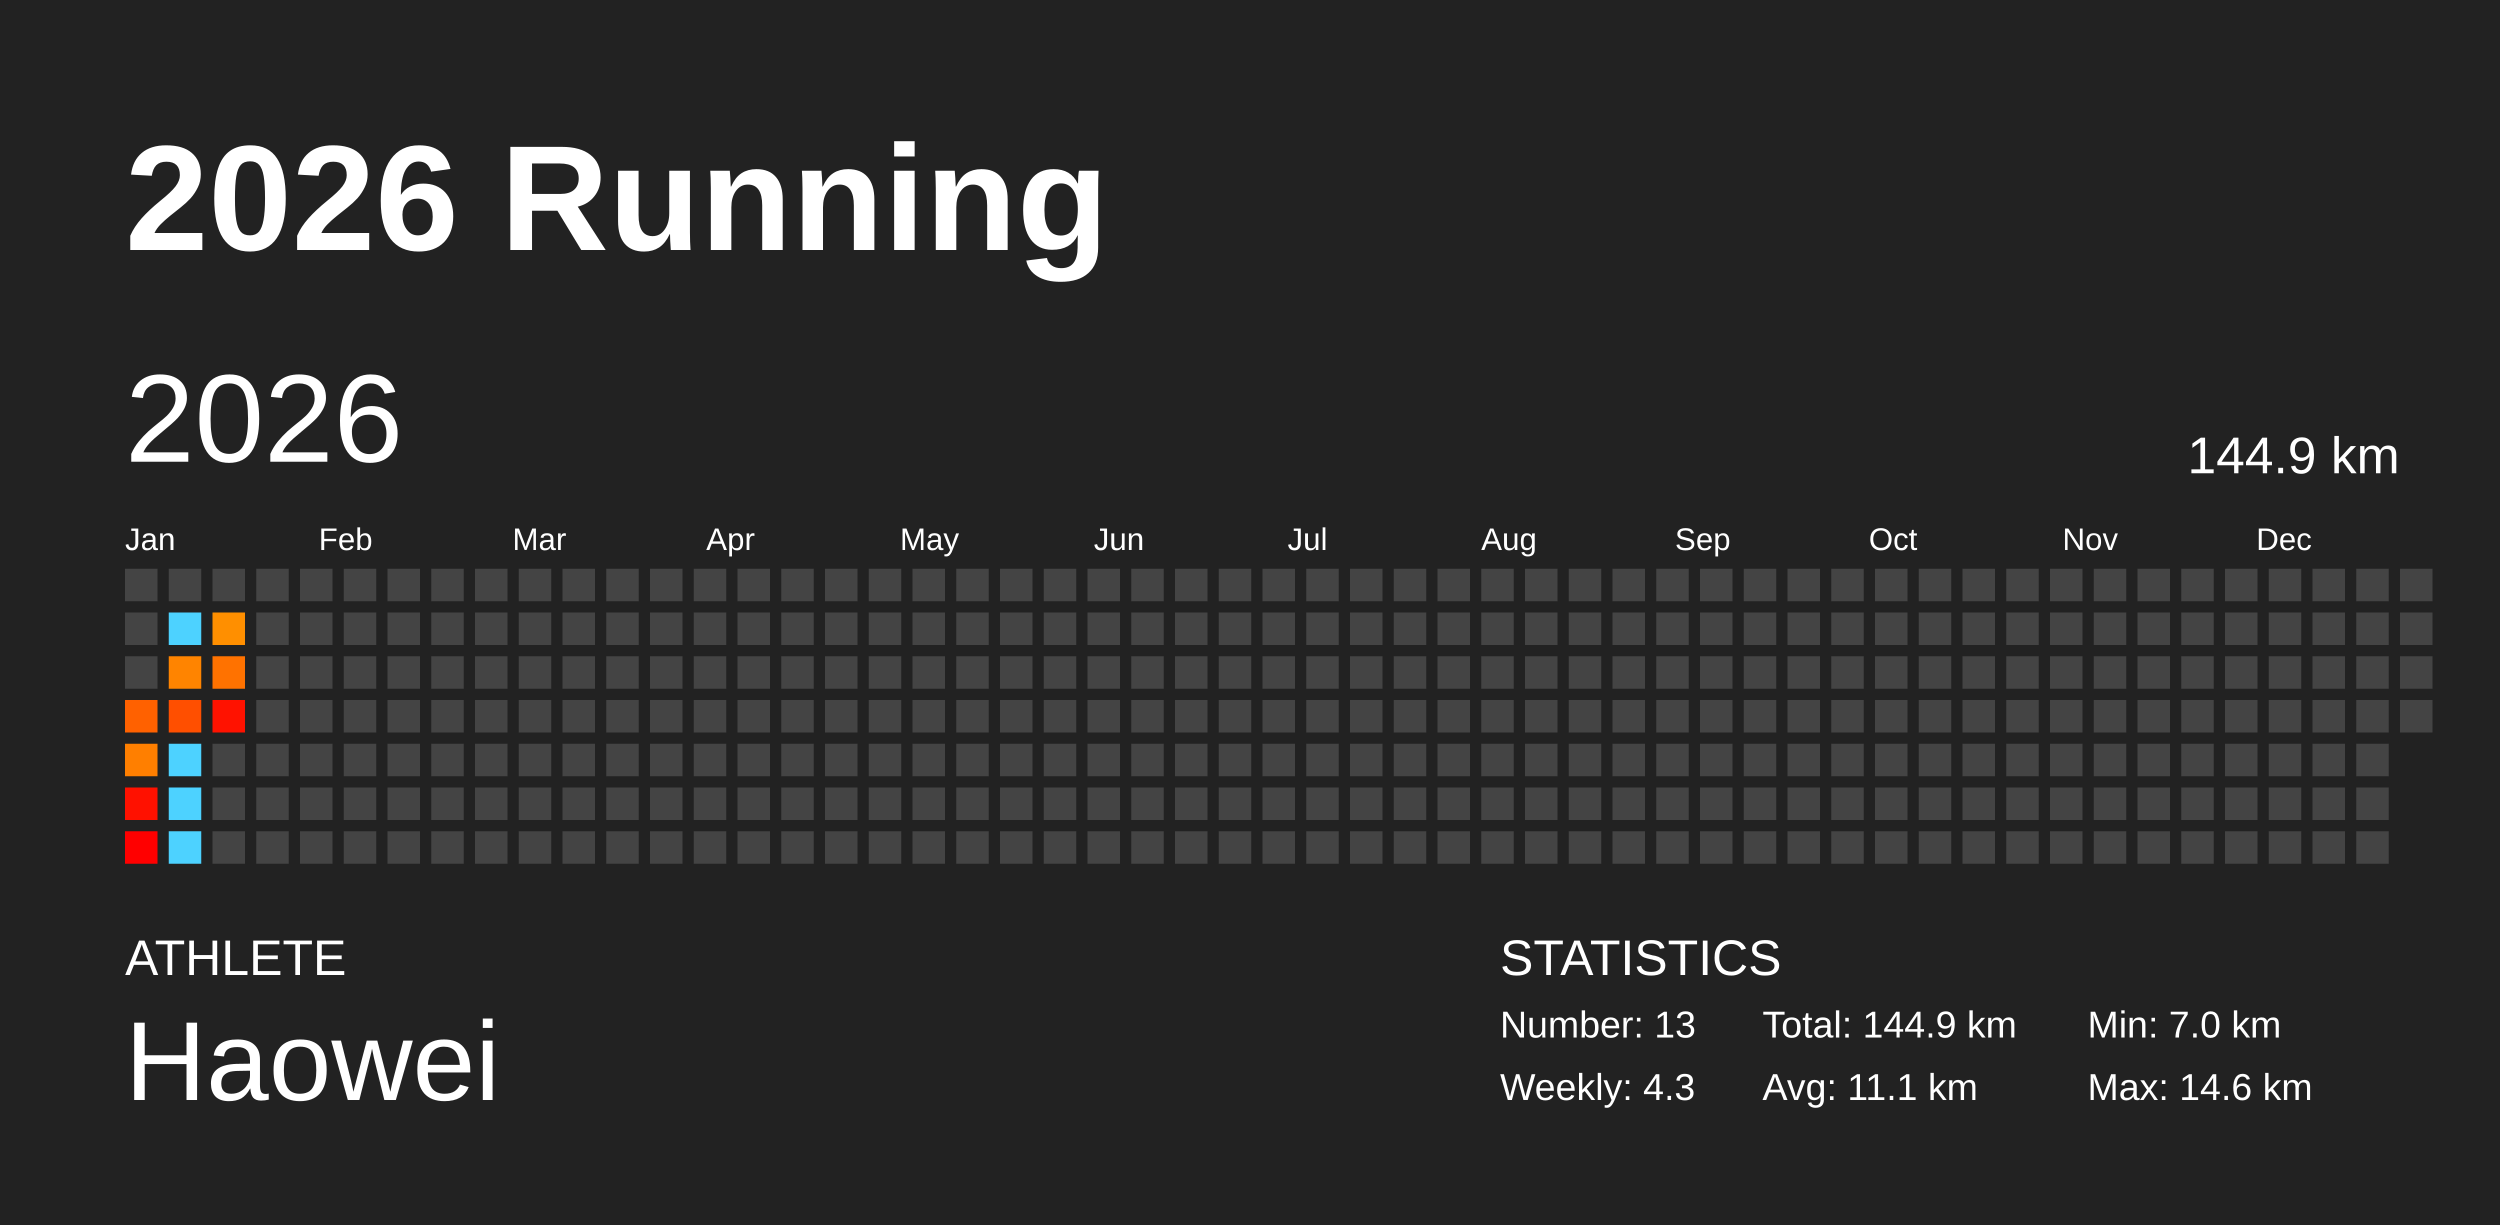
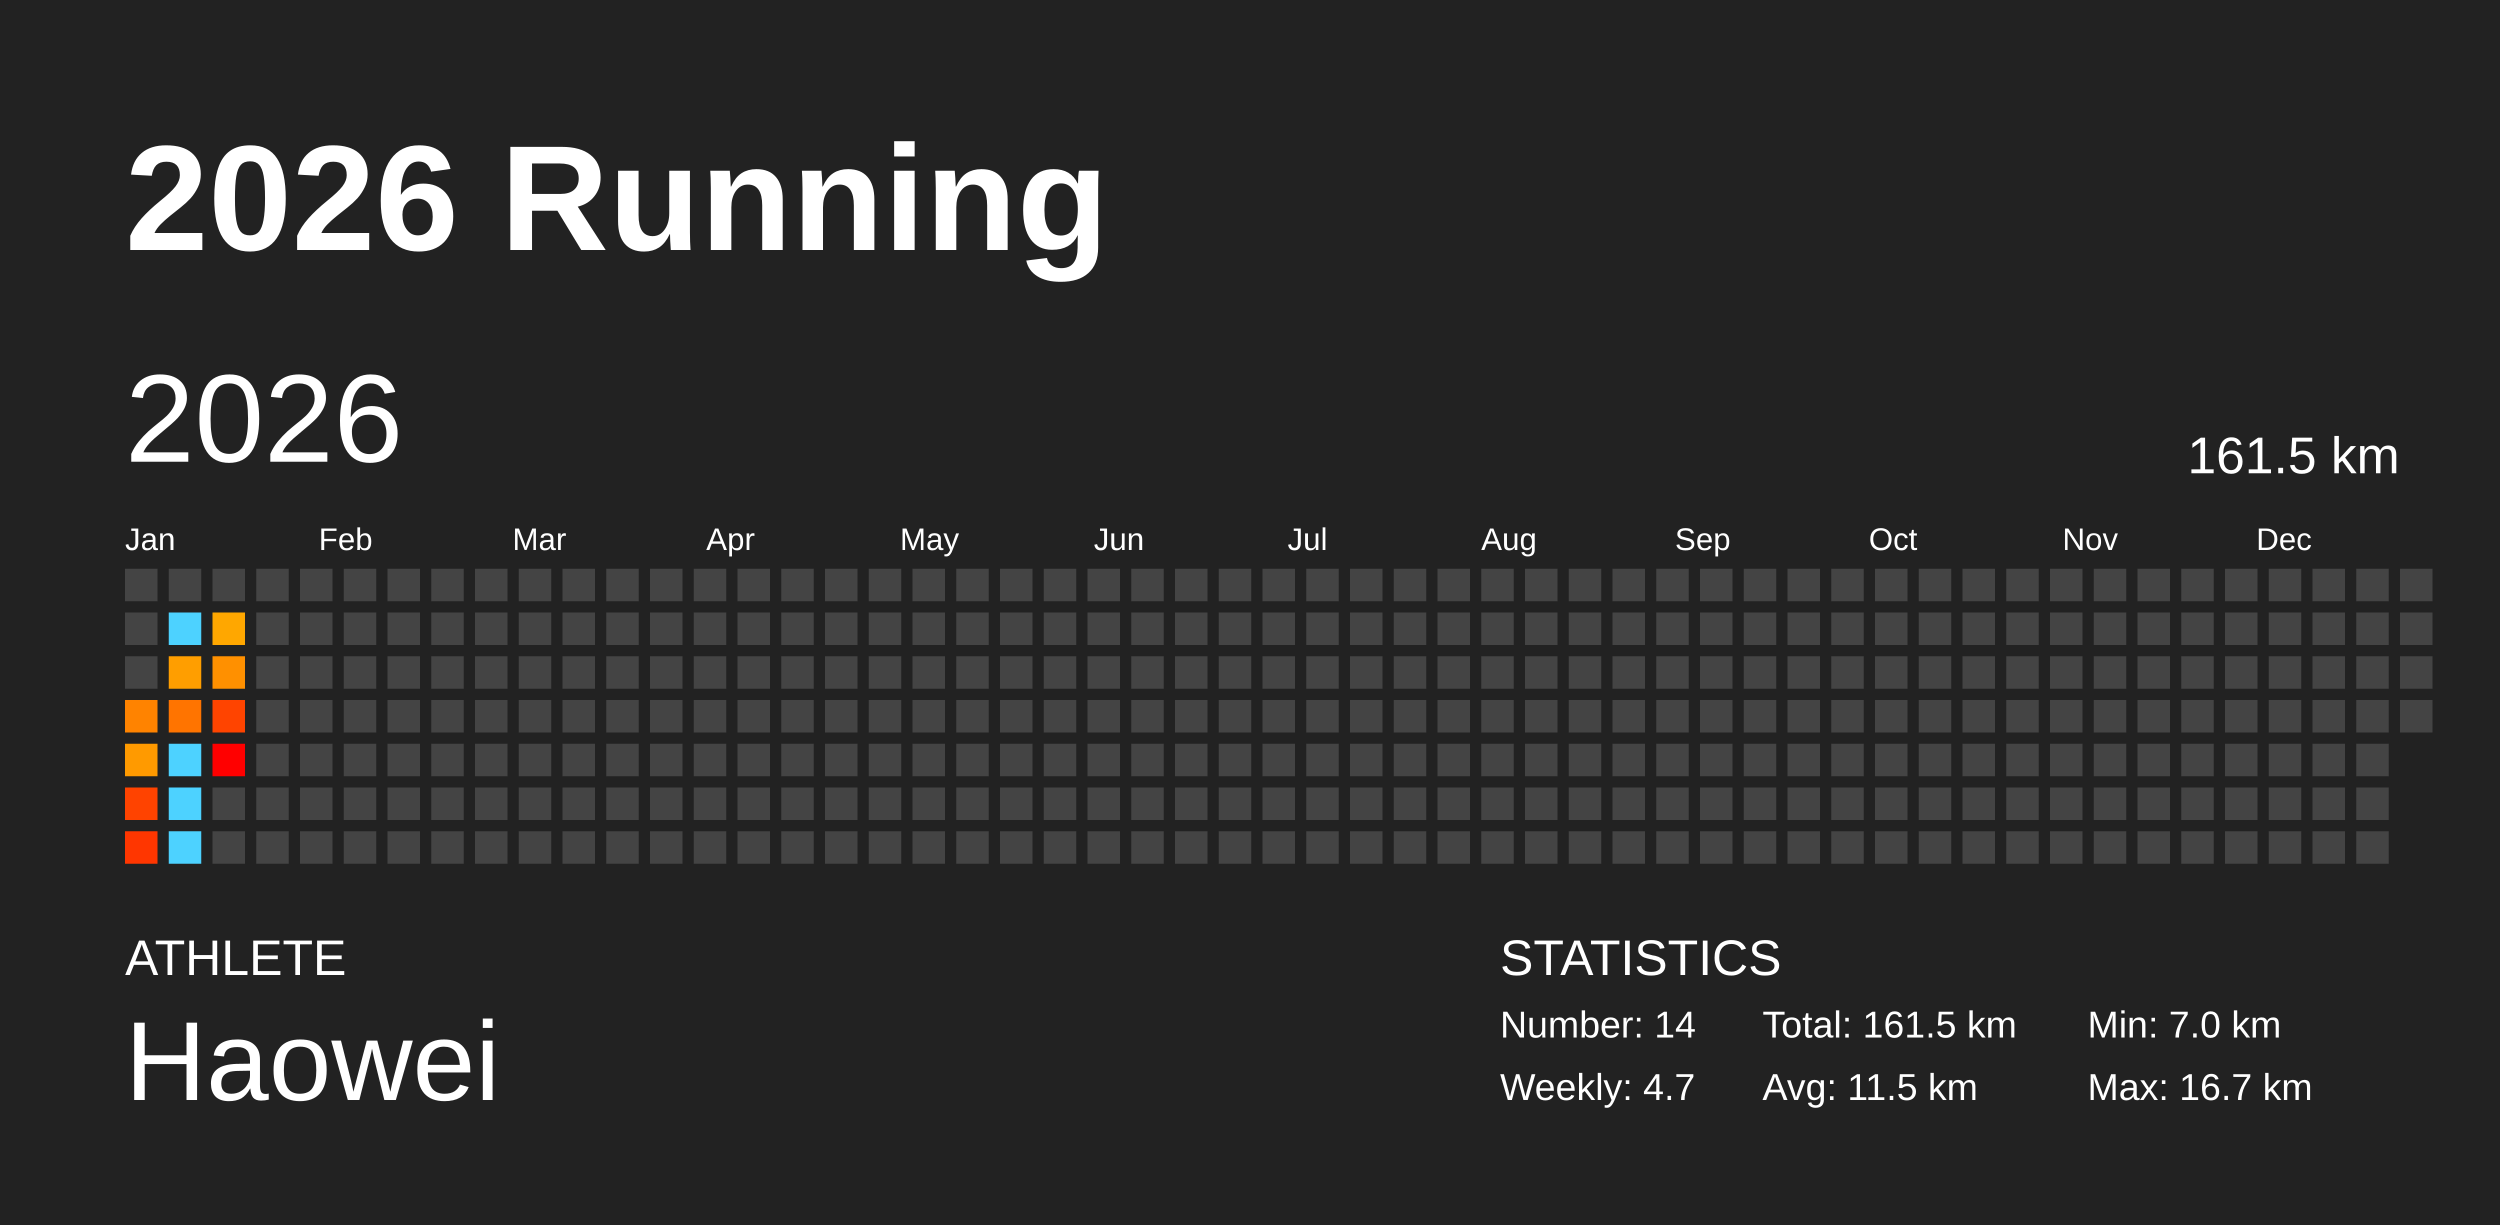
<svg xmlns="http://www.w3.org/2000/svg" baseProfile="full" height="98mm" version="1.1" viewBox="0,0,200,98" width="200mm">
  <defs />
  <rect fill="#222222" height="98" width="200" x="0" y="0" />
  <text fill="#FFFFFF" style="font-size:12px; font-family:Arial; font-weight:bold;" x="10" y="20">2026 Running</text>
  <text fill="#FFFFFF" style="font-size:4px; font-family:Arial" x="10" y="78">ATHLETE</text>
  <text fill="#FFFFFF" style="font-size:9px; font-family:Arial" x="10" y="88">Haowei</text>
  <text fill="#FFFFFF" style="font-size:4px; font-family:Arial" x="120" y="78">STATISTICS</text>
-   <text fill="#FFFFFF" style="font-size:3px; font-family:Arial" x="120" y="83">Number: 13</text>
-   <text fill="#FFFFFF" style="font-size:3px; font-family:Arial" x="120" y="88">Weekly: 4.3</text>
-   <text fill="#FFFFFF" style="font-size:3px; font-family:Arial" x="141" y="83">Total: 144.9 km</text>
-   <text fill="#FFFFFF" style="font-size:3px; font-family:Arial" x="141" y="88">Avg: 11.1 km</text>
+   <text fill="#FFFFFF" style="font-size:3px; font-family:Arial" x="120" y="83">Number: 14</text>
+   <text fill="#FFFFFF" style="font-size:3px; font-family:Arial" x="120" y="88">Weekly: 4.7</text>
+   <text fill="#FFFFFF" style="font-size:3px; font-family:Arial" x="141" y="83">Total: 161.5 km</text>
+   <text fill="#FFFFFF" style="font-size:3px; font-family:Arial" x="141" y="88">Avg: 11.5 km</text>
  <text fill="#FFFFFF" style="font-size:3px; font-family:Arial" x="167" y="83">Min: 7.0 km</text>
-   <text fill="#FFFFFF" style="font-size:3px; font-family:Arial" x="167" y="88">Max: 14.6 km</text>
+   <text fill="#FFFFFF" style="font-size:3px; font-family:Arial" x="167" y="88">Max: 16.7 km</text>
  <text dominant-baseline="hanging" fill="#FFFFFF" style="font-size:10.0px; font-family:Arial;" x="10" y="30">2026</text>
-   <text dominant-baseline="hanging" fill="#FFFFFF" style="font-size:4.125px; font-family:Arial;" x="175" y="35">144.9 km</text>
+   <text dominant-baseline="hanging" fill="#FFFFFF" style="font-size:4.125px; font-family:Arial;" x="175" y="35">161.5 km</text>
  <text fill="#FFFFFF" style="font-size:2.5px; font-family:Arial" x="10.0" y="44">Jan</text>
  <text fill="#FFFFFF" style="font-size:2.5px; font-family:Arial" x="25.5" y="44">Feb</text>
  <text fill="#FFFFFF" style="font-size:2.5px; font-family:Arial" x="41.0" y="44">Mar</text>
  <text fill="#FFFFFF" style="font-size:2.5px; font-family:Arial" x="56.5" y="44">Apr</text>
  <text fill="#FFFFFF" style="font-size:2.5px; font-family:Arial" x="72.0" y="44">May</text>
  <text fill="#FFFFFF" style="font-size:2.5px; font-family:Arial" x="87.5" y="44">Jun</text>
  <text fill="#FFFFFF" style="font-size:2.5px; font-family:Arial" x="103.0" y="44">Jul</text>
  <text fill="#FFFFFF" style="font-size:2.5px; font-family:Arial" x="118.5" y="44">Aug</text>
  <text fill="#FFFFFF" style="font-size:2.5px; font-family:Arial" x="134.0" y="44">Sep</text>
  <text fill="#FFFFFF" style="font-size:2.5px; font-family:Arial" x="149.5" y="44">Oct</text>
  <text fill="#FFFFFF" style="font-size:2.5px; font-family:Arial" x="165.0" y="44">Nov</text>
  <text fill="#FFFFFF" style="font-size:2.5px; font-family:Arial" x="180.5" y="44">Dec</text>
  <rect fill="#444444" height="2.6" width="2.6" x="10.0" y="45.5" />
  <rect fill="#444444" height="2.6" width="2.6" x="10.0" y="49.0" />
  <rect fill="#444444" height="2.6" width="2.6" x="10.0" y="52.5" />
-   <rect fill="#ff6100" height="2.6" width="2.6" x="10.0" y="56.0" />
-   <rect fill="#ff7f00" height="2.6" width="2.6" x="10.0" y="59.5" />
-   <rect fill="#ff1100" height="2.6" width="2.6" x="10.0" y="63.0" />
-   <rect fill="#ff0000" height="2.6" width="2.6" x="10.0" y="66.5" />
+   <rect fill="#ff8300" height="2.6" width="2.6" x="10.0" y="56.0" />
+   <rect fill="#ff9a00" height="2.6" width="2.6" x="10.0" y="59.5" />
+   <rect fill="#ff4300" height="2.6" width="2.6" x="10.0" y="63.0" />
+   <rect fill="#ff3600" height="2.6" width="2.6" x="10.0" y="66.5" />
  <rect fill="#444444" height="2.6" width="2.6" x="13.5" y="45.5" />
  <rect fill="#4dd2ff" height="2.6" width="2.6" x="13.5" y="49.0" />
-   <rect fill="#ff8400" height="2.6" width="2.6" x="13.5" y="52.5" />
-   <rect fill="#ff4f00" height="2.6" width="2.6" x="13.5" y="56.0" />
+   <rect fill="#ff9e00" height="2.6" width="2.6" x="13.5" y="52.5" />
+   <rect fill="#ff7400" height="2.6" width="2.6" x="13.5" y="56.0" />
  <rect fill="#4dd2ff" height="2.6" width="2.6" x="13.5" y="59.5" />
  <rect fill="#4dd2ff" height="2.6" width="2.6" x="13.5" y="63.0" />
  <rect fill="#4dd2ff" height="2.6" width="2.6" x="13.5" y="66.5" />
  <rect fill="#444444" height="2.6" width="2.6" x="17.0" y="45.5" />
-   <rect fill="#ff8f00" height="2.6" width="2.6" x="17.0" y="49.0" />
-   <rect fill="#ff7200" height="2.6" width="2.6" x="17.0" y="52.5" />
-   <rect fill="#ff1200" height="2.6" width="2.6" x="17.0" y="56.0" />
-   <rect fill="#444444" height="2.6" width="2.6" x="17.0" y="59.5" />
+   <rect fill="#ffa700" height="2.6" width="2.6" x="17.0" y="49.0" />
+   <rect fill="#ff9000" height="2.6" width="2.6" x="17.0" y="52.5" />
+   <rect fill="#ff4400" height="2.6" width="2.6" x="17.0" y="56.0" />
+   <rect fill="#ff0000" height="2.6" width="2.6" x="17.0" y="59.5" />
  <rect fill="#444444" height="2.6" width="2.6" x="17.0" y="63.0" />
  <rect fill="#444444" height="2.6" width="2.6" x="17.0" y="66.5" />
  <rect fill="#444444" height="2.6" width="2.6" x="20.5" y="45.5" />
  <rect fill="#444444" height="2.6" width="2.6" x="20.5" y="49.0" />
  <rect fill="#444444" height="2.6" width="2.6" x="20.5" y="52.5" />
  <rect fill="#444444" height="2.6" width="2.6" x="20.5" y="56.0" />
  <rect fill="#444444" height="2.6" width="2.6" x="20.5" y="59.5" />
  <rect fill="#444444" height="2.6" width="2.6" x="20.5" y="63.0" />
  <rect fill="#444444" height="2.6" width="2.6" x="20.5" y="66.5" />
  <rect fill="#444444" height="2.6" width="2.6" x="24.0" y="45.5" />
  <rect fill="#444444" height="2.6" width="2.6" x="24.0" y="49.0" />
  <rect fill="#444444" height="2.6" width="2.6" x="24.0" y="52.5" />
  <rect fill="#444444" height="2.6" width="2.6" x="24.0" y="56.0" />
  <rect fill="#444444" height="2.6" width="2.6" x="24.0" y="59.5" />
  <rect fill="#444444" height="2.6" width="2.6" x="24.0" y="63.0" />
  <rect fill="#444444" height="2.6" width="2.6" x="24.0" y="66.5" />
  <rect fill="#444444" height="2.6" width="2.6" x="27.5" y="45.5" />
  <rect fill="#444444" height="2.6" width="2.6" x="27.5" y="49.0" />
  <rect fill="#444444" height="2.6" width="2.6" x="27.5" y="52.5" />
  <rect fill="#444444" height="2.6" width="2.6" x="27.5" y="56.0" />
  <rect fill="#444444" height="2.6" width="2.6" x="27.5" y="59.5" />
  <rect fill="#444444" height="2.6" width="2.6" x="27.5" y="63.0" />
  <rect fill="#444444" height="2.6" width="2.6" x="27.5" y="66.5" />
  <rect fill="#444444" height="2.6" width="2.6" x="31.0" y="45.5" />
  <rect fill="#444444" height="2.6" width="2.6" x="31.0" y="49.0" />
  <rect fill="#444444" height="2.6" width="2.6" x="31.0" y="52.5" />
  <rect fill="#444444" height="2.6" width="2.6" x="31.0" y="56.0" />
  <rect fill="#444444" height="2.6" width="2.6" x="31.0" y="59.5" />
  <rect fill="#444444" height="2.6" width="2.6" x="31.0" y="63.0" />
  <rect fill="#444444" height="2.6" width="2.6" x="31.0" y="66.5" />
  <rect fill="#444444" height="2.6" width="2.6" x="34.5" y="45.5" />
  <rect fill="#444444" height="2.6" width="2.6" x="34.5" y="49.0" />
  <rect fill="#444444" height="2.6" width="2.6" x="34.5" y="52.5" />
  <rect fill="#444444" height="2.6" width="2.6" x="34.5" y="56.0" />
  <rect fill="#444444" height="2.6" width="2.6" x="34.5" y="59.5" />
  <rect fill="#444444" height="2.6" width="2.6" x="34.5" y="63.0" />
  <rect fill="#444444" height="2.6" width="2.6" x="34.5" y="66.5" />
  <rect fill="#444444" height="2.6" width="2.6" x="38.0" y="45.5" />
  <rect fill="#444444" height="2.6" width="2.6" x="38.0" y="49.0" />
  <rect fill="#444444" height="2.6" width="2.6" x="38.0" y="52.5" />
  <rect fill="#444444" height="2.6" width="2.6" x="38.0" y="56.0" />
  <rect fill="#444444" height="2.6" width="2.6" x="38.0" y="59.5" />
  <rect fill="#444444" height="2.6" width="2.6" x="38.0" y="63.0" />
  <rect fill="#444444" height="2.6" width="2.6" x="38.0" y="66.5" />
  <rect fill="#444444" height="2.6" width="2.6" x="41.5" y="45.5" />
  <rect fill="#444444" height="2.6" width="2.6" x="41.5" y="49.0" />
  <rect fill="#444444" height="2.6" width="2.6" x="41.5" y="52.5" />
  <rect fill="#444444" height="2.6" width="2.6" x="41.5" y="56.0" />
  <rect fill="#444444" height="2.6" width="2.6" x="41.5" y="59.5" />
  <rect fill="#444444" height="2.6" width="2.6" x="41.5" y="63.0" />
  <rect fill="#444444" height="2.6" width="2.6" x="41.5" y="66.5" />
  <rect fill="#444444" height="2.6" width="2.6" x="45.0" y="45.5" />
  <rect fill="#444444" height="2.6" width="2.6" x="45.0" y="49.0" />
  <rect fill="#444444" height="2.6" width="2.6" x="45.0" y="52.5" />
  <rect fill="#444444" height="2.6" width="2.6" x="45.0" y="56.0" />
  <rect fill="#444444" height="2.6" width="2.6" x="45.0" y="59.5" />
  <rect fill="#444444" height="2.6" width="2.6" x="45.0" y="63.0" />
  <rect fill="#444444" height="2.6" width="2.6" x="45.0" y="66.5" />
  <rect fill="#444444" height="2.6" width="2.6" x="48.5" y="45.5" />
  <rect fill="#444444" height="2.6" width="2.6" x="48.5" y="49.0" />
  <rect fill="#444444" height="2.6" width="2.6" x="48.5" y="52.5" />
  <rect fill="#444444" height="2.6" width="2.6" x="48.5" y="56.0" />
  <rect fill="#444444" height="2.6" width="2.6" x="48.5" y="59.5" />
  <rect fill="#444444" height="2.6" width="2.6" x="48.5" y="63.0" />
  <rect fill="#444444" height="2.6" width="2.6" x="48.5" y="66.5" />
  <rect fill="#444444" height="2.6" width="2.6" x="52.0" y="45.5" />
  <rect fill="#444444" height="2.6" width="2.6" x="52.0" y="49.0" />
  <rect fill="#444444" height="2.6" width="2.6" x="52.0" y="52.5" />
  <rect fill="#444444" height="2.6" width="2.6" x="52.0" y="56.0" />
  <rect fill="#444444" height="2.6" width="2.6" x="52.0" y="59.5" />
  <rect fill="#444444" height="2.6" width="2.6" x="52.0" y="63.0" />
  <rect fill="#444444" height="2.6" width="2.6" x="52.0" y="66.5" />
  <rect fill="#444444" height="2.6" width="2.6" x="55.5" y="45.5" />
  <rect fill="#444444" height="2.6" width="2.6" x="55.5" y="49.0" />
  <rect fill="#444444" height="2.6" width="2.6" x="55.5" y="52.5" />
  <rect fill="#444444" height="2.6" width="2.6" x="55.5" y="56.0" />
  <rect fill="#444444" height="2.6" width="2.6" x="55.5" y="59.5" />
  <rect fill="#444444" height="2.6" width="2.6" x="55.5" y="63.0" />
  <rect fill="#444444" height="2.6" width="2.6" x="55.5" y="66.5" />
  <rect fill="#444444" height="2.6" width="2.6" x="59.0" y="45.5" />
  <rect fill="#444444" height="2.6" width="2.6" x="59.0" y="49.0" />
  <rect fill="#444444" height="2.6" width="2.6" x="59.0" y="52.5" />
  <rect fill="#444444" height="2.6" width="2.6" x="59.0" y="56.0" />
  <rect fill="#444444" height="2.6" width="2.6" x="59.0" y="59.5" />
  <rect fill="#444444" height="2.6" width="2.6" x="59.0" y="63.0" />
  <rect fill="#444444" height="2.6" width="2.6" x="59.0" y="66.5" />
  <rect fill="#444444" height="2.6" width="2.6" x="62.5" y="45.5" />
  <rect fill="#444444" height="2.6" width="2.6" x="62.5" y="49.0" />
  <rect fill="#444444" height="2.6" width="2.6" x="62.5" y="52.5" />
  <rect fill="#444444" height="2.6" width="2.6" x="62.5" y="56.0" />
  <rect fill="#444444" height="2.6" width="2.6" x="62.5" y="59.5" />
  <rect fill="#444444" height="2.6" width="2.6" x="62.5" y="63.0" />
  <rect fill="#444444" height="2.6" width="2.6" x="62.5" y="66.5" />
  <rect fill="#444444" height="2.6" width="2.6" x="66.0" y="45.5" />
  <rect fill="#444444" height="2.6" width="2.6" x="66.0" y="49.0" />
  <rect fill="#444444" height="2.6" width="2.6" x="66.0" y="52.5" />
  <rect fill="#444444" height="2.6" width="2.6" x="66.0" y="56.0" />
  <rect fill="#444444" height="2.6" width="2.6" x="66.0" y="59.5" />
  <rect fill="#444444" height="2.6" width="2.6" x="66.0" y="63.0" />
  <rect fill="#444444" height="2.6" width="2.6" x="66.0" y="66.5" />
  <rect fill="#444444" height="2.6" width="2.6" x="69.5" y="45.5" />
  <rect fill="#444444" height="2.6" width="2.6" x="69.5" y="49.0" />
  <rect fill="#444444" height="2.6" width="2.6" x="69.5" y="52.5" />
  <rect fill="#444444" height="2.6" width="2.6" x="69.5" y="56.0" />
  <rect fill="#444444" height="2.6" width="2.6" x="69.5" y="59.5" />
  <rect fill="#444444" height="2.6" width="2.6" x="69.5" y="63.0" />
  <rect fill="#444444" height="2.6" width="2.6" x="69.5" y="66.5" />
  <rect fill="#444444" height="2.6" width="2.6" x="73.0" y="45.5" />
  <rect fill="#444444" height="2.6" width="2.6" x="73.0" y="49.0" />
  <rect fill="#444444" height="2.6" width="2.6" x="73.0" y="52.5" />
  <rect fill="#444444" height="2.6" width="2.6" x="73.0" y="56.0" />
  <rect fill="#444444" height="2.6" width="2.6" x="73.0" y="59.5" />
  <rect fill="#444444" height="2.6" width="2.6" x="73.0" y="63.0" />
  <rect fill="#444444" height="2.6" width="2.6" x="73.0" y="66.5" />
  <rect fill="#444444" height="2.6" width="2.6" x="76.5" y="45.5" />
  <rect fill="#444444" height="2.6" width="2.6" x="76.5" y="49.0" />
  <rect fill="#444444" height="2.6" width="2.6" x="76.5" y="52.5" />
  <rect fill="#444444" height="2.6" width="2.6" x="76.5" y="56.0" />
  <rect fill="#444444" height="2.6" width="2.6" x="76.5" y="59.5" />
  <rect fill="#444444" height="2.6" width="2.6" x="76.5" y="63.0" />
  <rect fill="#444444" height="2.6" width="2.6" x="76.5" y="66.5" />
  <rect fill="#444444" height="2.6" width="2.6" x="80.0" y="45.5" />
  <rect fill="#444444" height="2.6" width="2.6" x="80.0" y="49.0" />
  <rect fill="#444444" height="2.6" width="2.6" x="80.0" y="52.5" />
  <rect fill="#444444" height="2.6" width="2.6" x="80.0" y="56.0" />
  <rect fill="#444444" height="2.6" width="2.6" x="80.0" y="59.5" />
  <rect fill="#444444" height="2.6" width="2.6" x="80.0" y="63.0" />
  <rect fill="#444444" height="2.6" width="2.6" x="80.0" y="66.5" />
  <rect fill="#444444" height="2.6" width="2.6" x="83.5" y="45.5" />
  <rect fill="#444444" height="2.6" width="2.6" x="83.5" y="49.0" />
  <rect fill="#444444" height="2.6" width="2.6" x="83.5" y="52.5" />
  <rect fill="#444444" height="2.6" width="2.6" x="83.5" y="56.0" />
  <rect fill="#444444" height="2.6" width="2.6" x="83.5" y="59.5" />
  <rect fill="#444444" height="2.6" width="2.6" x="83.5" y="63.0" />
  <rect fill="#444444" height="2.6" width="2.6" x="83.5" y="66.5" />
  <rect fill="#444444" height="2.6" width="2.6" x="87.0" y="45.5" />
  <rect fill="#444444" height="2.6" width="2.6" x="87.0" y="49.0" />
  <rect fill="#444444" height="2.6" width="2.6" x="87.0" y="52.5" />
  <rect fill="#444444" height="2.6" width="2.6" x="87.0" y="56.0" />
  <rect fill="#444444" height="2.6" width="2.6" x="87.0" y="59.5" />
  <rect fill="#444444" height="2.6" width="2.6" x="87.0" y="63.0" />
  <rect fill="#444444" height="2.6" width="2.6" x="87.0" y="66.5" />
  <rect fill="#444444" height="2.6" width="2.6" x="90.5" y="45.5" />
  <rect fill="#444444" height="2.6" width="2.6" x="90.5" y="49.0" />
  <rect fill="#444444" height="2.6" width="2.6" x="90.5" y="52.5" />
  <rect fill="#444444" height="2.6" width="2.6" x="90.5" y="56.0" />
  <rect fill="#444444" height="2.6" width="2.6" x="90.5" y="59.5" />
  <rect fill="#444444" height="2.6" width="2.6" x="90.5" y="63.0" />
  <rect fill="#444444" height="2.6" width="2.6" x="90.5" y="66.5" />
  <rect fill="#444444" height="2.6" width="2.6" x="94.0" y="45.5" />
  <rect fill="#444444" height="2.6" width="2.6" x="94.0" y="49.0" />
  <rect fill="#444444" height="2.6" width="2.6" x="94.0" y="52.5" />
  <rect fill="#444444" height="2.6" width="2.6" x="94.0" y="56.0" />
  <rect fill="#444444" height="2.6" width="2.6" x="94.0" y="59.5" />
  <rect fill="#444444" height="2.6" width="2.6" x="94.0" y="63.0" />
  <rect fill="#444444" height="2.6" width="2.6" x="94.0" y="66.5" />
  <rect fill="#444444" height="2.6" width="2.6" x="97.5" y="45.5" />
  <rect fill="#444444" height="2.6" width="2.6" x="97.5" y="49.0" />
  <rect fill="#444444" height="2.6" width="2.6" x="97.5" y="52.5" />
  <rect fill="#444444" height="2.6" width="2.6" x="97.5" y="56.0" />
  <rect fill="#444444" height="2.6" width="2.6" x="97.5" y="59.5" />
  <rect fill="#444444" height="2.6" width="2.6" x="97.5" y="63.0" />
  <rect fill="#444444" height="2.6" width="2.6" x="97.5" y="66.5" />
  <rect fill="#444444" height="2.6" width="2.6" x="101.0" y="45.5" />
  <rect fill="#444444" height="2.6" width="2.6" x="101.0" y="49.0" />
  <rect fill="#444444" height="2.6" width="2.6" x="101.0" y="52.5" />
  <rect fill="#444444" height="2.6" width="2.6" x="101.0" y="56.0" />
  <rect fill="#444444" height="2.6" width="2.6" x="101.0" y="59.5" />
  <rect fill="#444444" height="2.6" width="2.6" x="101.0" y="63.0" />
  <rect fill="#444444" height="2.6" width="2.6" x="101.0" y="66.5" />
  <rect fill="#444444" height="2.6" width="2.6" x="104.5" y="45.5" />
  <rect fill="#444444" height="2.6" width="2.6" x="104.5" y="49.0" />
  <rect fill="#444444" height="2.6" width="2.6" x="104.5" y="52.5" />
  <rect fill="#444444" height="2.6" width="2.6" x="104.5" y="56.0" />
  <rect fill="#444444" height="2.6" width="2.6" x="104.5" y="59.5" />
  <rect fill="#444444" height="2.6" width="2.6" x="104.5" y="63.0" />
  <rect fill="#444444" height="2.6" width="2.6" x="104.5" y="66.5" />
  <rect fill="#444444" height="2.6" width="2.6" x="108.0" y="45.5" />
  <rect fill="#444444" height="2.6" width="2.6" x="108.0" y="49.0" />
  <rect fill="#444444" height="2.6" width="2.6" x="108.0" y="52.5" />
  <rect fill="#444444" height="2.6" width="2.6" x="108.0" y="56.0" />
  <rect fill="#444444" height="2.6" width="2.6" x="108.0" y="59.5" />
  <rect fill="#444444" height="2.6" width="2.6" x="108.0" y="63.0" />
  <rect fill="#444444" height="2.6" width="2.6" x="108.0" y="66.5" />
  <rect fill="#444444" height="2.6" width="2.6" x="111.5" y="45.5" />
  <rect fill="#444444" height="2.6" width="2.6" x="111.5" y="49.0" />
  <rect fill="#444444" height="2.6" width="2.6" x="111.5" y="52.5" />
  <rect fill="#444444" height="2.6" width="2.6" x="111.5" y="56.0" />
  <rect fill="#444444" height="2.6" width="2.6" x="111.5" y="59.5" />
  <rect fill="#444444" height="2.6" width="2.6" x="111.5" y="63.0" />
  <rect fill="#444444" height="2.6" width="2.6" x="111.5" y="66.5" />
  <rect fill="#444444" height="2.6" width="2.6" x="115.0" y="45.5" />
  <rect fill="#444444" height="2.6" width="2.6" x="115.0" y="49.0" />
  <rect fill="#444444" height="2.6" width="2.6" x="115.0" y="52.5" />
  <rect fill="#444444" height="2.6" width="2.6" x="115.0" y="56.0" />
  <rect fill="#444444" height="2.6" width="2.6" x="115.0" y="59.5" />
  <rect fill="#444444" height="2.6" width="2.6" x="115.0" y="63.0" />
  <rect fill="#444444" height="2.6" width="2.6" x="115.0" y="66.5" />
  <rect fill="#444444" height="2.6" width="2.6" x="118.5" y="45.5" />
  <rect fill="#444444" height="2.6" width="2.6" x="118.5" y="49.0" />
  <rect fill="#444444" height="2.6" width="2.6" x="118.5" y="52.5" />
  <rect fill="#444444" height="2.6" width="2.6" x="118.5" y="56.0" />
  <rect fill="#444444" height="2.6" width="2.6" x="118.5" y="59.5" />
  <rect fill="#444444" height="2.6" width="2.6" x="118.5" y="63.0" />
  <rect fill="#444444" height="2.6" width="2.6" x="118.5" y="66.5" />
  <rect fill="#444444" height="2.6" width="2.6" x="122.0" y="45.5" />
  <rect fill="#444444" height="2.6" width="2.6" x="122.0" y="49.0" />
  <rect fill="#444444" height="2.6" width="2.6" x="122.0" y="52.5" />
  <rect fill="#444444" height="2.6" width="2.6" x="122.0" y="56.0" />
  <rect fill="#444444" height="2.6" width="2.6" x="122.0" y="59.5" />
  <rect fill="#444444" height="2.6" width="2.6" x="122.0" y="63.0" />
  <rect fill="#444444" height="2.6" width="2.6" x="122.0" y="66.5" />
  <rect fill="#444444" height="2.6" width="2.6" x="125.5" y="45.5" />
  <rect fill="#444444" height="2.6" width="2.6" x="125.5" y="49.0" />
  <rect fill="#444444" height="2.6" width="2.6" x="125.5" y="52.5" />
  <rect fill="#444444" height="2.6" width="2.6" x="125.5" y="56.0" />
  <rect fill="#444444" height="2.6" width="2.6" x="125.5" y="59.5" />
  <rect fill="#444444" height="2.6" width="2.6" x="125.5" y="63.0" />
  <rect fill="#444444" height="2.6" width="2.6" x="125.5" y="66.5" />
  <rect fill="#444444" height="2.6" width="2.6" x="129.0" y="45.5" />
  <rect fill="#444444" height="2.6" width="2.6" x="129.0" y="49.0" />
  <rect fill="#444444" height="2.6" width="2.6" x="129.0" y="52.5" />
  <rect fill="#444444" height="2.6" width="2.6" x="129.0" y="56.0" />
  <rect fill="#444444" height="2.6" width="2.6" x="129.0" y="59.5" />
  <rect fill="#444444" height="2.6" width="2.6" x="129.0" y="63.0" />
  <rect fill="#444444" height="2.6" width="2.6" x="129.0" y="66.5" />
  <rect fill="#444444" height="2.6" width="2.6" x="132.5" y="45.5" />
  <rect fill="#444444" height="2.6" width="2.6" x="132.5" y="49.0" />
  <rect fill="#444444" height="2.6" width="2.6" x="132.5" y="52.5" />
  <rect fill="#444444" height="2.6" width="2.6" x="132.5" y="56.0" />
  <rect fill="#444444" height="2.6" width="2.6" x="132.5" y="59.5" />
  <rect fill="#444444" height="2.6" width="2.6" x="132.5" y="63.0" />
  <rect fill="#444444" height="2.6" width="2.6" x="132.5" y="66.5" />
  <rect fill="#444444" height="2.6" width="2.6" x="136.0" y="45.5" />
  <rect fill="#444444" height="2.6" width="2.6" x="136.0" y="49.0" />
  <rect fill="#444444" height="2.6" width="2.6" x="136.0" y="52.5" />
  <rect fill="#444444" height="2.6" width="2.6" x="136.0" y="56.0" />
  <rect fill="#444444" height="2.6" width="2.6" x="136.0" y="59.5" />
  <rect fill="#444444" height="2.6" width="2.6" x="136.0" y="63.0" />
  <rect fill="#444444" height="2.6" width="2.6" x="136.0" y="66.5" />
  <rect fill="#444444" height="2.6" width="2.6" x="139.5" y="45.5" />
  <rect fill="#444444" height="2.6" width="2.6" x="139.5" y="49.0" />
  <rect fill="#444444" height="2.6" width="2.6" x="139.5" y="52.5" />
  <rect fill="#444444" height="2.6" width="2.6" x="139.5" y="56.0" />
  <rect fill="#444444" height="2.6" width="2.6" x="139.5" y="59.5" />
  <rect fill="#444444" height="2.6" width="2.6" x="139.5" y="63.0" />
  <rect fill="#444444" height="2.6" width="2.6" x="139.5" y="66.5" />
  <rect fill="#444444" height="2.6" width="2.6" x="143.0" y="45.5" />
  <rect fill="#444444" height="2.6" width="2.6" x="143.0" y="49.0" />
  <rect fill="#444444" height="2.6" width="2.6" x="143.0" y="52.5" />
  <rect fill="#444444" height="2.6" width="2.6" x="143.0" y="56.0" />
  <rect fill="#444444" height="2.6" width="2.6" x="143.0" y="59.5" />
  <rect fill="#444444" height="2.6" width="2.6" x="143.0" y="63.0" />
  <rect fill="#444444" height="2.6" width="2.6" x="143.0" y="66.5" />
  <rect fill="#444444" height="2.6" width="2.6" x="146.5" y="45.5" />
  <rect fill="#444444" height="2.6" width="2.6" x="146.5" y="49.0" />
  <rect fill="#444444" height="2.6" width="2.6" x="146.5" y="52.5" />
  <rect fill="#444444" height="2.6" width="2.6" x="146.5" y="56.0" />
  <rect fill="#444444" height="2.6" width="2.6" x="146.5" y="59.5" />
  <rect fill="#444444" height="2.6" width="2.6" x="146.5" y="63.0" />
  <rect fill="#444444" height="2.6" width="2.6" x="146.5" y="66.5" />
  <rect fill="#444444" height="2.6" width="2.6" x="150.0" y="45.5" />
  <rect fill="#444444" height="2.6" width="2.6" x="150.0" y="49.0" />
  <rect fill="#444444" height="2.6" width="2.6" x="150.0" y="52.5" />
  <rect fill="#444444" height="2.6" width="2.6" x="150.0" y="56.0" />
  <rect fill="#444444" height="2.6" width="2.6" x="150.0" y="59.5" />
  <rect fill="#444444" height="2.6" width="2.6" x="150.0" y="63.0" />
  <rect fill="#444444" height="2.6" width="2.6" x="150.0" y="66.5" />
  <rect fill="#444444" height="2.6" width="2.6" x="153.5" y="45.5" />
  <rect fill="#444444" height="2.6" width="2.6" x="153.5" y="49.0" />
  <rect fill="#444444" height="2.6" width="2.6" x="153.5" y="52.5" />
  <rect fill="#444444" height="2.6" width="2.6" x="153.5" y="56.0" />
  <rect fill="#444444" height="2.6" width="2.6" x="153.5" y="59.5" />
  <rect fill="#444444" height="2.6" width="2.6" x="153.5" y="63.0" />
  <rect fill="#444444" height="2.6" width="2.6" x="153.5" y="66.5" />
  <rect fill="#444444" height="2.6" width="2.6" x="157.0" y="45.5" />
  <rect fill="#444444" height="2.6" width="2.6" x="157.0" y="49.0" />
  <rect fill="#444444" height="2.6" width="2.6" x="157.0" y="52.5" />
  <rect fill="#444444" height="2.6" width="2.6" x="157.0" y="56.0" />
  <rect fill="#444444" height="2.6" width="2.6" x="157.0" y="59.5" />
  <rect fill="#444444" height="2.6" width="2.6" x="157.0" y="63.0" />
  <rect fill="#444444" height="2.6" width="2.6" x="157.0" y="66.5" />
  <rect fill="#444444" height="2.6" width="2.6" x="160.5" y="45.5" />
  <rect fill="#444444" height="2.6" width="2.6" x="160.5" y="49.0" />
  <rect fill="#444444" height="2.6" width="2.6" x="160.5" y="52.5" />
  <rect fill="#444444" height="2.6" width="2.6" x="160.5" y="56.0" />
  <rect fill="#444444" height="2.6" width="2.6" x="160.5" y="59.5" />
  <rect fill="#444444" height="2.6" width="2.6" x="160.5" y="63.0" />
  <rect fill="#444444" height="2.6" width="2.6" x="160.5" y="66.5" />
  <rect fill="#444444" height="2.6" width="2.6" x="164.0" y="45.5" />
  <rect fill="#444444" height="2.6" width="2.6" x="164.0" y="49.0" />
  <rect fill="#444444" height="2.6" width="2.6" x="164.0" y="52.5" />
  <rect fill="#444444" height="2.6" width="2.6" x="164.0" y="56.0" />
  <rect fill="#444444" height="2.6" width="2.6" x="164.0" y="59.5" />
  <rect fill="#444444" height="2.6" width="2.6" x="164.0" y="63.0" />
  <rect fill="#444444" height="2.6" width="2.6" x="164.0" y="66.5" />
  <rect fill="#444444" height="2.6" width="2.6" x="167.5" y="45.5" />
  <rect fill="#444444" height="2.6" width="2.6" x="167.5" y="49.0" />
  <rect fill="#444444" height="2.6" width="2.6" x="167.5" y="52.5" />
  <rect fill="#444444" height="2.6" width="2.6" x="167.5" y="56.0" />
  <rect fill="#444444" height="2.6" width="2.6" x="167.5" y="59.5" />
  <rect fill="#444444" height="2.6" width="2.6" x="167.5" y="63.0" />
  <rect fill="#444444" height="2.6" width="2.6" x="167.5" y="66.5" />
  <rect fill="#444444" height="2.6" width="2.6" x="171.0" y="45.5" />
  <rect fill="#444444" height="2.6" width="2.6" x="171.0" y="49.0" />
  <rect fill="#444444" height="2.6" width="2.6" x="171.0" y="52.5" />
  <rect fill="#444444" height="2.6" width="2.6" x="171.0" y="56.0" />
  <rect fill="#444444" height="2.6" width="2.6" x="171.0" y="59.5" />
  <rect fill="#444444" height="2.6" width="2.6" x="171.0" y="63.0" />
  <rect fill="#444444" height="2.6" width="2.6" x="171.0" y="66.5" />
  <rect fill="#444444" height="2.6" width="2.6" x="174.5" y="45.5" />
  <rect fill="#444444" height="2.6" width="2.6" x="174.5" y="49.0" />
  <rect fill="#444444" height="2.6" width="2.6" x="174.5" y="52.5" />
  <rect fill="#444444" height="2.6" width="2.6" x="174.5" y="56.0" />
  <rect fill="#444444" height="2.6" width="2.6" x="174.5" y="59.5" />
  <rect fill="#444444" height="2.6" width="2.6" x="174.5" y="63.0" />
  <rect fill="#444444" height="2.6" width="2.6" x="174.5" y="66.5" />
  <rect fill="#444444" height="2.6" width="2.6" x="178.0" y="45.5" />
  <rect fill="#444444" height="2.6" width="2.6" x="178.0" y="49.0" />
  <rect fill="#444444" height="2.6" width="2.6" x="178.0" y="52.5" />
  <rect fill="#444444" height="2.6" width="2.6" x="178.0" y="56.0" />
  <rect fill="#444444" height="2.6" width="2.6" x="178.0" y="59.5" />
  <rect fill="#444444" height="2.6" width="2.6" x="178.0" y="63.0" />
  <rect fill="#444444" height="2.6" width="2.6" x="178.0" y="66.5" />
  <rect fill="#444444" height="2.6" width="2.6" x="181.5" y="45.5" />
  <rect fill="#444444" height="2.6" width="2.6" x="181.5" y="49.0" />
  <rect fill="#444444" height="2.6" width="2.6" x="181.5" y="52.5" />
  <rect fill="#444444" height="2.6" width="2.6" x="181.5" y="56.0" />
  <rect fill="#444444" height="2.6" width="2.6" x="181.5" y="59.5" />
  <rect fill="#444444" height="2.6" width="2.6" x="181.5" y="63.0" />
  <rect fill="#444444" height="2.6" width="2.6" x="181.5" y="66.5" />
  <rect fill="#444444" height="2.6" width="2.6" x="185.0" y="45.5" />
  <rect fill="#444444" height="2.6" width="2.6" x="185.0" y="49.0" />
  <rect fill="#444444" height="2.6" width="2.6" x="185.0" y="52.5" />
  <rect fill="#444444" height="2.6" width="2.6" x="185.0" y="56.0" />
  <rect fill="#444444" height="2.6" width="2.6" x="185.0" y="59.5" />
  <rect fill="#444444" height="2.6" width="2.6" x="185.0" y="63.0" />
  <rect fill="#444444" height="2.6" width="2.6" x="185.0" y="66.5" />
  <rect fill="#444444" height="2.6" width="2.6" x="188.5" y="45.5" />
  <rect fill="#444444" height="2.6" width="2.6" x="188.5" y="49.0" />
  <rect fill="#444444" height="2.6" width="2.6" x="188.5" y="52.5" />
  <rect fill="#444444" height="2.6" width="2.6" x="188.5" y="56.0" />
  <rect fill="#444444" height="2.6" width="2.6" x="188.5" y="59.5" />
  <rect fill="#444444" height="2.6" width="2.6" x="188.5" y="63.0" />
  <rect fill="#444444" height="2.6" width="2.6" x="188.5" y="66.5" />
  <rect fill="#444444" height="2.6" width="2.6" x="192.0" y="45.5" />
  <rect fill="#444444" height="2.6" width="2.6" x="192.0" y="49.0" />
  <rect fill="#444444" height="2.6" width="2.6" x="192.0" y="52.5" />
  <rect fill="#444444" height="2.6" width="2.6" x="192.0" y="56.0" />
</svg>
